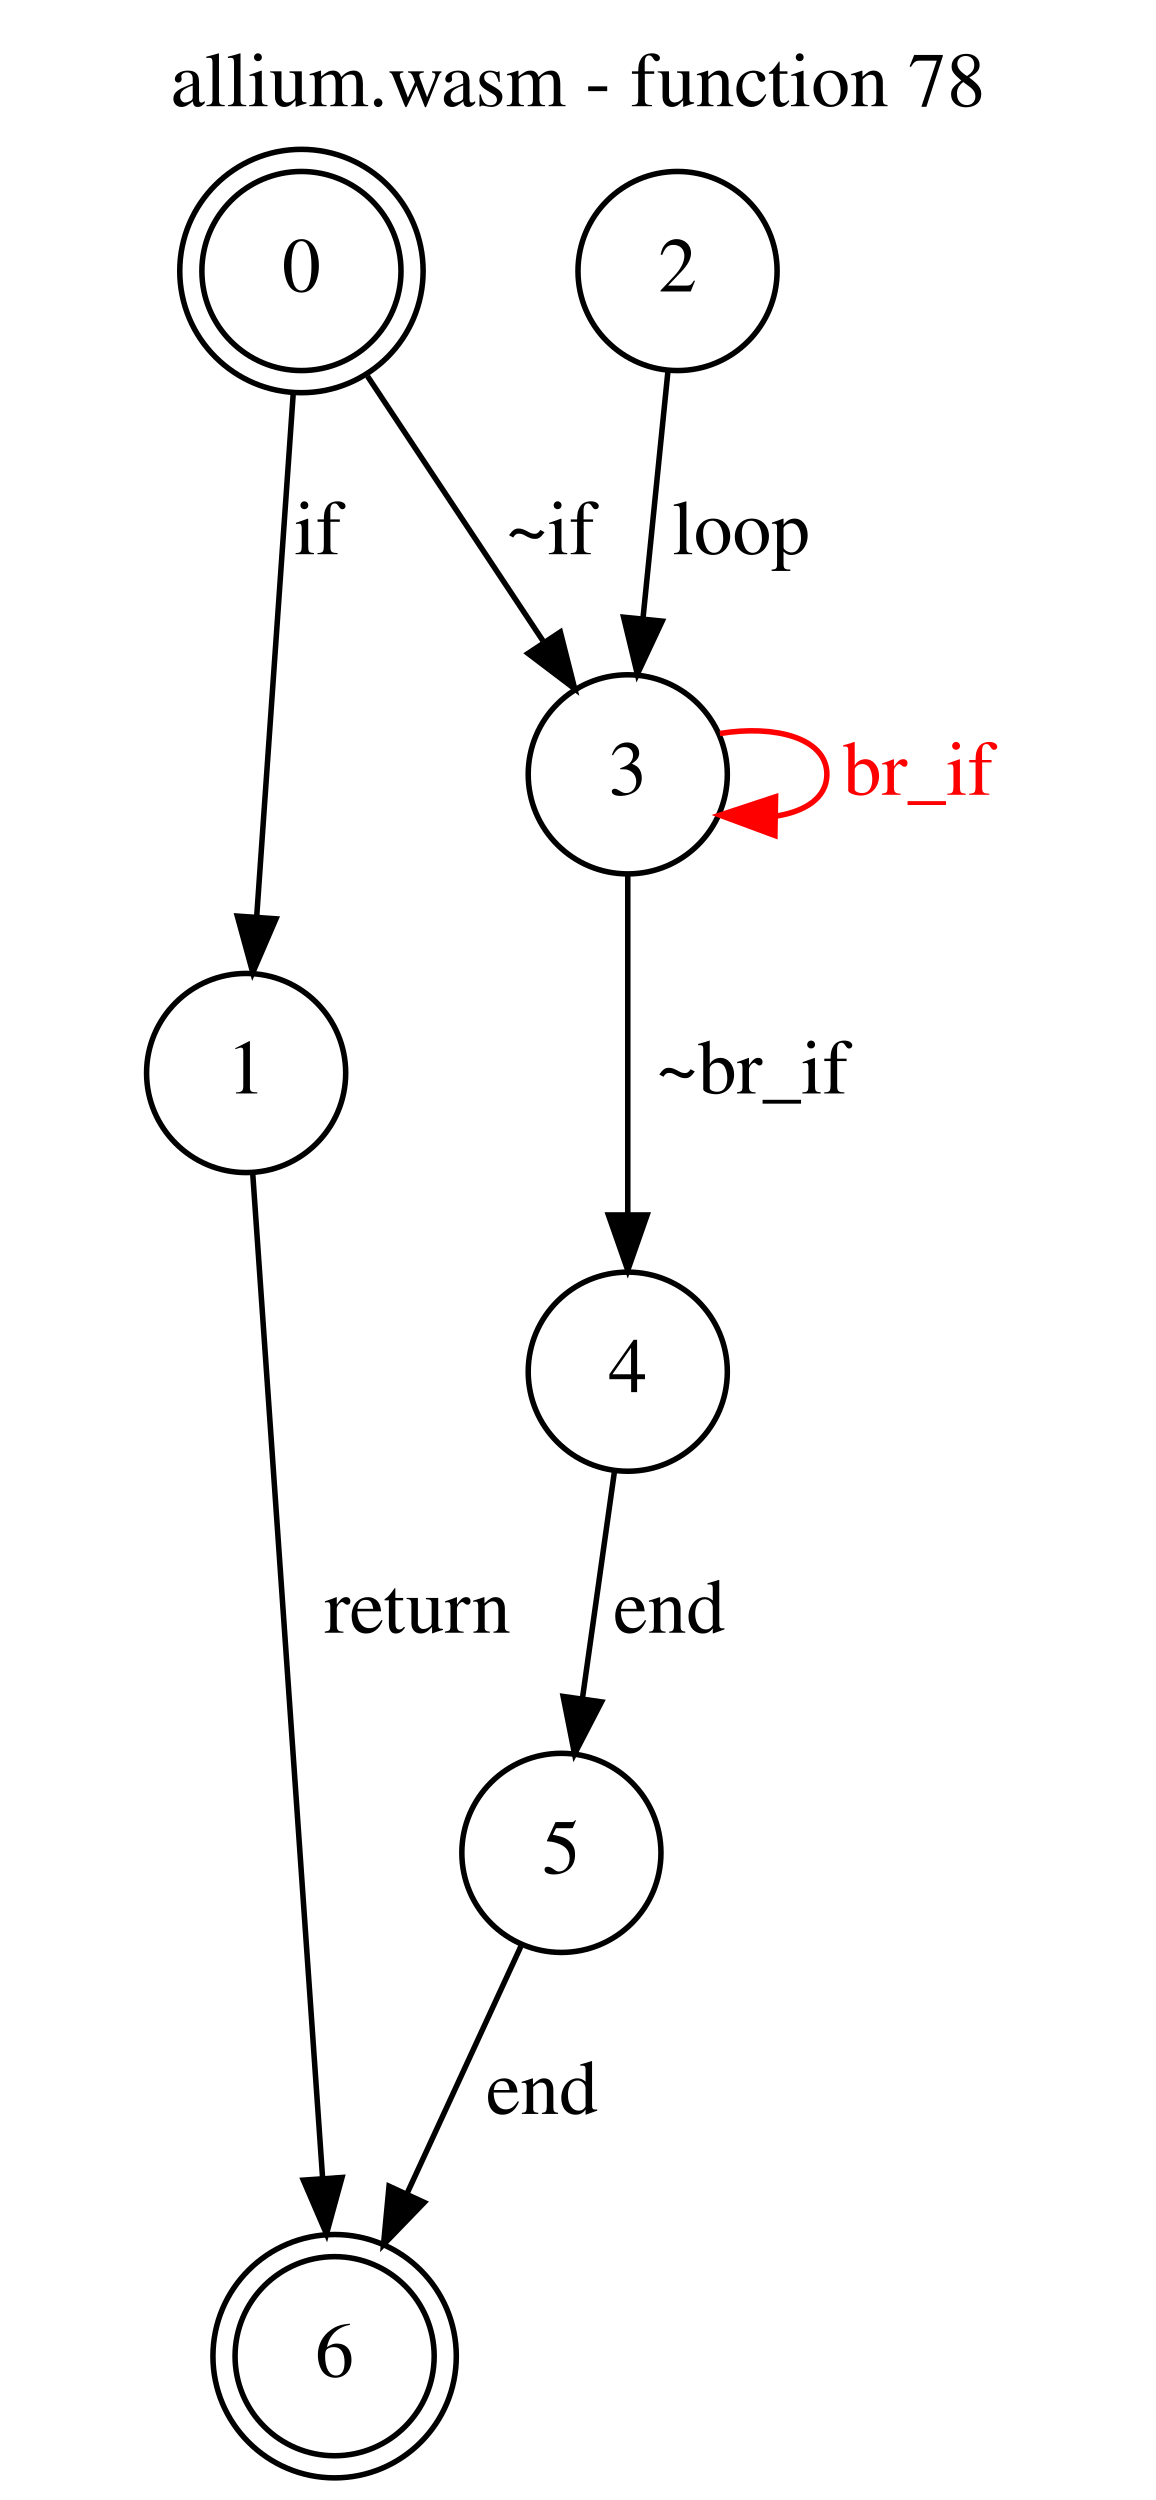
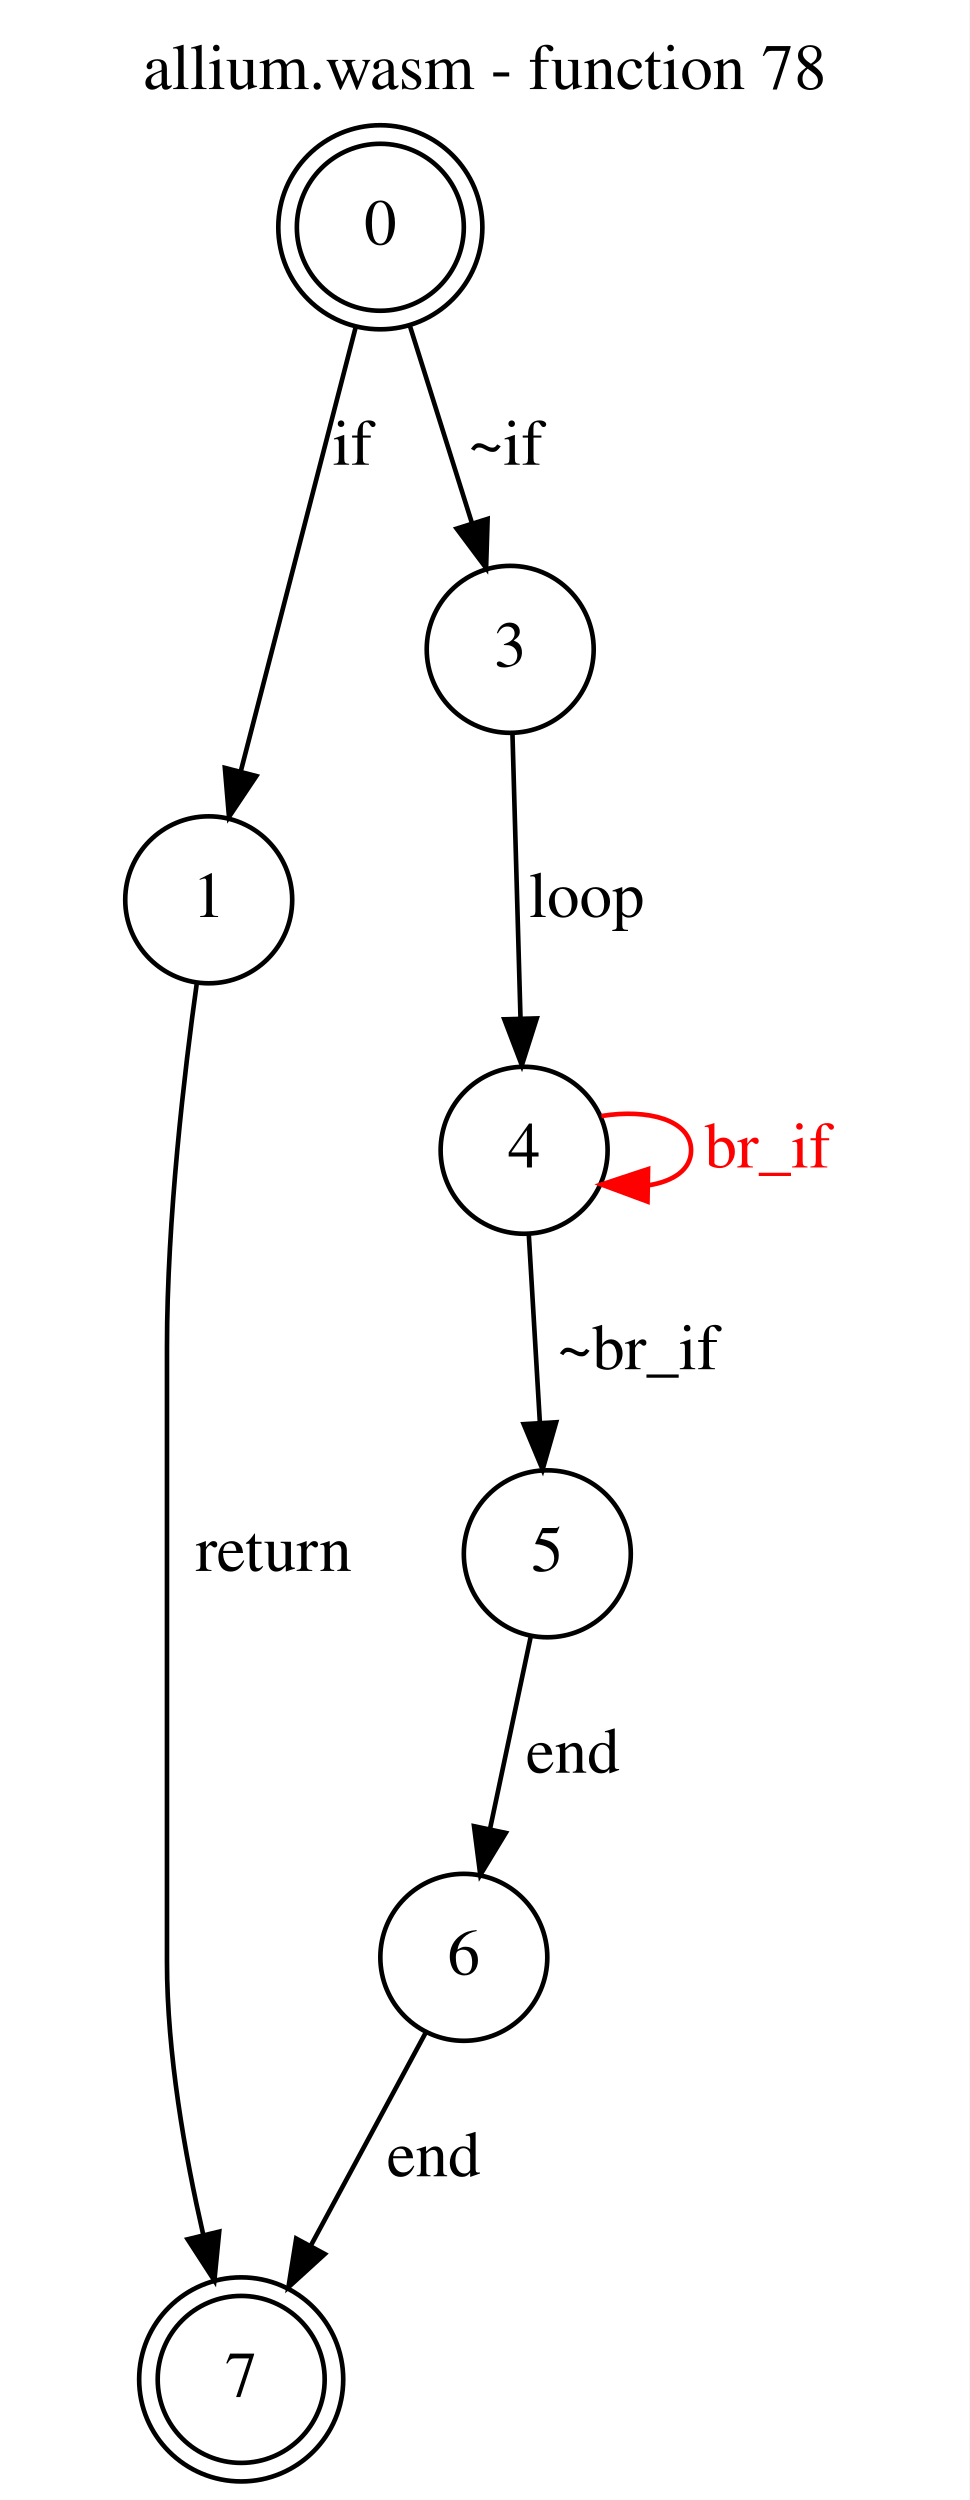
- <svg xmlns="http://www.w3.org/2000/svg" width="209pt" height="452pt" viewBox="0.00 0.00 209.00 452.00">
-   <g id="graph0" class="graph" transform="scale(1 1) rotate(0) translate(4 448)">
-     <polygon fill="white" stroke="transparent" points="-4,4 -4,-448 205,-448 205,4 -4,4" />
-     <text text-anchor="middle" x="100.5" y="-428.8" font-family="Times,serif" font-size="14.00">allium.wasm - function 78</text>
+ <svg xmlns="http://www.w3.org/2000/svg" width="209pt" height="539pt" viewBox="0.00 0.00 209.00 539.00">
+   <g id="graph0" class="graph" transform="scale(1 1) rotate(0) translate(4 535)">
+     <polygon fill="white" stroke="transparent" points="-4,4 -4,-535 205,-535 205,4 -4,4" />
+     <text text-anchor="middle" x="100.5" y="-515.8" font-family="Times,serif" font-size="14.00">allium.wasm - function 78</text>
    <g id="node1" class="node">
-       <ellipse fill="none" stroke="black" cx="50.5" cy="-399" rx="18" ry="18" />
-       <ellipse fill="none" stroke="black" cx="50.5" cy="-399" rx="22" ry="22" />
-       <text text-anchor="middle" x="50.5" y="-395.3" font-family="Times,serif" font-size="14.00">0</text>
+       <ellipse fill="none" stroke="black" cx="78" cy="-486" rx="18" ry="18" />
+       <ellipse fill="none" stroke="black" cx="78" cy="-486" rx="22" ry="22" />
+       <text text-anchor="middle" x="78" y="-482.3" font-family="Times,serif" font-size="14.00">0</text>
    </g>
    <g id="node3" class="node">
-       <ellipse fill="none" stroke="black" cx="40.5" cy="-254" rx="18" ry="18" />
-       <text text-anchor="middle" x="40.5" y="-250.3" font-family="Times,serif" font-size="14.00">1</text>
+       <ellipse fill="none" stroke="black" cx="41" cy="-341" rx="18" ry="18" />
+       <text text-anchor="middle" x="41" y="-337.3" font-family="Times,serif" font-size="14.00">1</text>
    </g>
    <g id="edge1" class="edge">
-       <path fill="none" stroke="black" d="M49.02,-376.9C47.27,-351.8 44.33,-309.83 42.41,-282.28" />
-       <polygon fill="black" stroke="black" points="45.89,-281.88 41.7,-272.15 38.91,-282.37 45.89,-281.88" />
-       <text text-anchor="middle" x="53.5" y="-347.8" font-family="Times,serif" font-size="14.00">if</text>
+       <path fill="none" stroke="black" d="M72.7,-464.51C66.18,-439.31 55.09,-396.47 47.91,-368.71" />
+       <polygon fill="black" stroke="black" points="51.26,-367.68 45.37,-358.88 44.48,-369.44 51.26,-367.68" />
+       <text text-anchor="middle" x="72" y="-434.8" font-family="Times,serif" font-size="14.00">if</text>
    </g>
    <g id="node4" class="node">
-       <ellipse fill="none" stroke="black" cx="109.5" cy="-308" rx="18" ry="18" />
-       <text text-anchor="middle" x="109.5" y="-304.3" font-family="Times,serif" font-size="14.00">3</text>
+       <ellipse fill="none" stroke="black" cx="106" cy="-395" rx="18" ry="18" />
+       <text text-anchor="middle" x="106" y="-391.3" font-family="Times,serif" font-size="14.00">3</text>
    </g>
    <g id="edge2" class="edge">
-       <path fill="none" stroke="black" d="M62.44,-379.99C71.59,-366.19 84.27,-347.06 94.17,-332.13" />
-       <polygon fill="black" stroke="black" points="97.31,-333.73 99.91,-323.46 91.47,-329.86 97.31,-333.73" />
-       <text text-anchor="middle" x="95.5" y="-347.8" font-family="Times,serif" font-size="14.00">~if</text>
+       <path fill="none" stroke="black" d="M84.35,-464.8C88.31,-452.22 93.45,-435.89 97.73,-422.29" />
+       <polygon fill="black" stroke="black" points="101.13,-423.13 100.8,-412.54 94.46,-421.03 101.13,-423.13" />
+       <text text-anchor="middle" x="105" y="-434.8" font-family="Times,serif" font-size="14.00">~if</text>
    </g>
    <g id="node2" class="node">
-       <ellipse fill="none" stroke="black" cx="56.5" cy="-22" rx="18" ry="18" />
-       <ellipse fill="none" stroke="black" cx="56.5" cy="-22" rx="22" ry="22" />
-       <text text-anchor="middle" x="56.5" y="-18.3" font-family="Times,serif" font-size="14.00">6</text>
+       <ellipse fill="none" stroke="black" cx="48" cy="-22" rx="18" ry="18" />
+       <ellipse fill="none" stroke="black" cx="48" cy="-22" rx="22" ry="22" />
+       <text text-anchor="middle" x="48" y="-18.3" font-family="Times,serif" font-size="14.00">7</text>
    </g>
    <g id="edge3" class="edge">
-       <path fill="none" stroke="black" d="M41.7,-235.71C44.39,-197.07 50.92,-103.26 54.33,-54.15" />
-       <polygon fill="black" stroke="black" points="57.83,-54.31 55.03,-44.1 50.85,-53.83 57.83,-54.31" />
-       <text text-anchor="middle" x="71.5" y="-152.8" font-family="Times,serif" font-size="14.00">return</text>
+       <path fill="none" stroke="black" d="M38.45,-323.14C35.78,-304.09 32,-272.14 32,-244.5 32,-244.5 32,-244.5 32,-112 32,-92.24 35.87,-70.39 39.8,-53.29" />
+       <polygon fill="black" stroke="black" points="43.26,-53.86 42.22,-43.32 36.46,-52.21 43.26,-53.86" />
+       <text text-anchor="middle" x="55" y="-196.3" font-family="Times,serif" font-size="14.00">return</text>
+     </g>
+     <g id="node5" class="node">
+       <ellipse fill="none" stroke="black" cx="109" cy="-287" rx="18" ry="18" />
+       <text text-anchor="middle" x="109" y="-283.3" font-family="Times,serif" font-size="14.00">4</text>
+     </g>
+     <g id="edge4" class="edge">
+       <path fill="none" stroke="black" d="M106.48,-376.97C106.95,-360.38 107.67,-334.88 108.22,-315.43" />
+       <polygon fill="black" stroke="black" points="111.72,-315.44 108.51,-305.34 104.73,-315.24 111.72,-315.44" />
+       <text text-anchor="middle" x="122.5" y="-337.3" font-family="Times,serif" font-size="14.00">loop</text>
    </g>
    <g id="edge6" class="edge">
-       <path fill="none" stroke="red" d="M126.16,-315.38C136.12,-317.02 145.5,-314.56 145.5,-308 145.5,-303.8 141.65,-301.28 136.27,-300.44" />
-       <polygon fill="red" stroke="red" points="136.1,-296.94 126.16,-300.62 136.22,-303.94 136.1,-296.94" />
-       <text text-anchor="middle" x="162" y="-304.3" font-family="Times,serif" font-size="14.00" fill="red">br_if</text>
+       <path fill="none" stroke="red" d="M125.66,-294.38C135.62,-296.02 145,-293.56 145,-287 145,-282.8 141.15,-280.28 135.77,-279.44" />
+       <polygon fill="red" stroke="red" points="135.6,-275.94 125.66,-279.62 135.72,-282.94 135.6,-275.94" />
+       <text text-anchor="middle" x="161.5" y="-283.3" font-family="Times,serif" font-size="14.00" fill="red">br_if</text>
    </g>
    <g id="node6" class="node">
-       <ellipse fill="none" stroke="black" cx="109.5" cy="-200" rx="18" ry="18" />
-       <text text-anchor="middle" x="109.5" y="-196.3" font-family="Times,serif" font-size="14.00">4</text>
+       <ellipse fill="none" stroke="black" cx="114" cy="-200" rx="18" ry="18" />
+       <text text-anchor="middle" x="114" y="-196.3" font-family="Times,serif" font-size="14.00">5</text>
    </g>
    <g id="edge5" class="edge">
-       <path fill="none" stroke="black" d="M109.5,-289.97C109.5,-273.38 109.5,-247.88 109.5,-228.43" />
-       <polygon fill="black" stroke="black" points="113,-228.34 109.5,-218.34 106,-228.34 113,-228.34" />
-       <text text-anchor="middle" x="132" y="-250.3" font-family="Times,serif" font-size="14.00">~br_if</text>
-     </g>
-     <g id="node5" class="node">
-       <ellipse fill="none" stroke="black" cx="118.5" cy="-399" rx="18" ry="18" />
-       <text text-anchor="middle" x="118.5" y="-395.3" font-family="Times,serif" font-size="14.00">2</text>
-     </g>
-     <g id="edge4" class="edge">
-       <path fill="none" stroke="black" d="M116.76,-380.84C115.48,-368.16 113.71,-350.64 112.24,-336.08" />
-       <polygon fill="black" stroke="black" points="115.72,-335.7 111.23,-326.11 108.75,-336.41 115.72,-335.7" />
-       <text text-anchor="middle" x="130" y="-347.8" font-family="Times,serif" font-size="14.00">loop</text>
+       <path fill="none" stroke="black" d="M110.01,-268.8C110.7,-257.16 111.61,-241.55 112.4,-228.24" />
+       <polygon fill="black" stroke="black" points="115.9,-228.36 112.99,-218.18 108.91,-227.95 115.9,-228.36" />
+       <text text-anchor="middle" x="133.5" y="-239.8" font-family="Times,serif" font-size="14.00">~br_if</text>
    </g>
    <g id="node7" class="node">
-       <ellipse fill="none" stroke="black" cx="97.5" cy="-113" rx="18" ry="18" />
-       <text text-anchor="middle" x="97.5" y="-109.3" font-family="Times,serif" font-size="14.00">5</text>
+       <ellipse fill="none" stroke="black" cx="96" cy="-113" rx="18" ry="18" />
+       <text text-anchor="middle" x="96" y="-109.3" font-family="Times,serif" font-size="14.00">6</text>
    </g>
    <g id="edge7" class="edge">
-       <path fill="none" stroke="black" d="M107.07,-181.8C105.42,-170.09 103.2,-154.34 101.31,-140.97" />
-       <polygon fill="black" stroke="black" points="104.75,-140.3 99.88,-130.89 97.82,-141.28 104.75,-140.3" />
-       <text text-anchor="middle" x="117" y="-152.8" font-family="Times,serif" font-size="14.00">end</text>
+       <path fill="none" stroke="black" d="M110.44,-182.21C107.93,-170.33 104.51,-154.17 101.62,-140.56" />
+       <polygon fill="black" stroke="black" points="105.04,-139.82 99.55,-130.76 98.2,-141.27 105.04,-139.82" />
+       <text text-anchor="middle" x="119.5" y="-152.8" font-family="Times,serif" font-size="14.00">end</text>
    </g>
    <g id="edge8" class="edge">
-       <path fill="none" stroke="black" d="M90.17,-96.09C84.46,-83.7 76.4,-66.19 69.59,-51.41" />
-       <polygon fill="black" stroke="black" points="72.7,-49.8 65.34,-42.18 66.34,-52.73 72.7,-49.8" />
-       <text text-anchor="middle" x="94" y="-65.8" font-family="Times,serif" font-size="14.00">end</text>
+       <path fill="none" stroke="black" d="M87.86,-96.9C81.08,-84.33 71.25,-66.1 63.04,-50.9" />
+       <polygon fill="black" stroke="black" points="66.02,-49.03 58.19,-41.89 59.86,-52.36 66.02,-49.03" />
+       <text text-anchor="middle" x="89.5" y="-65.8" font-family="Times,serif" font-size="14.00">end</text>
    </g>
  </g>
</svg>
